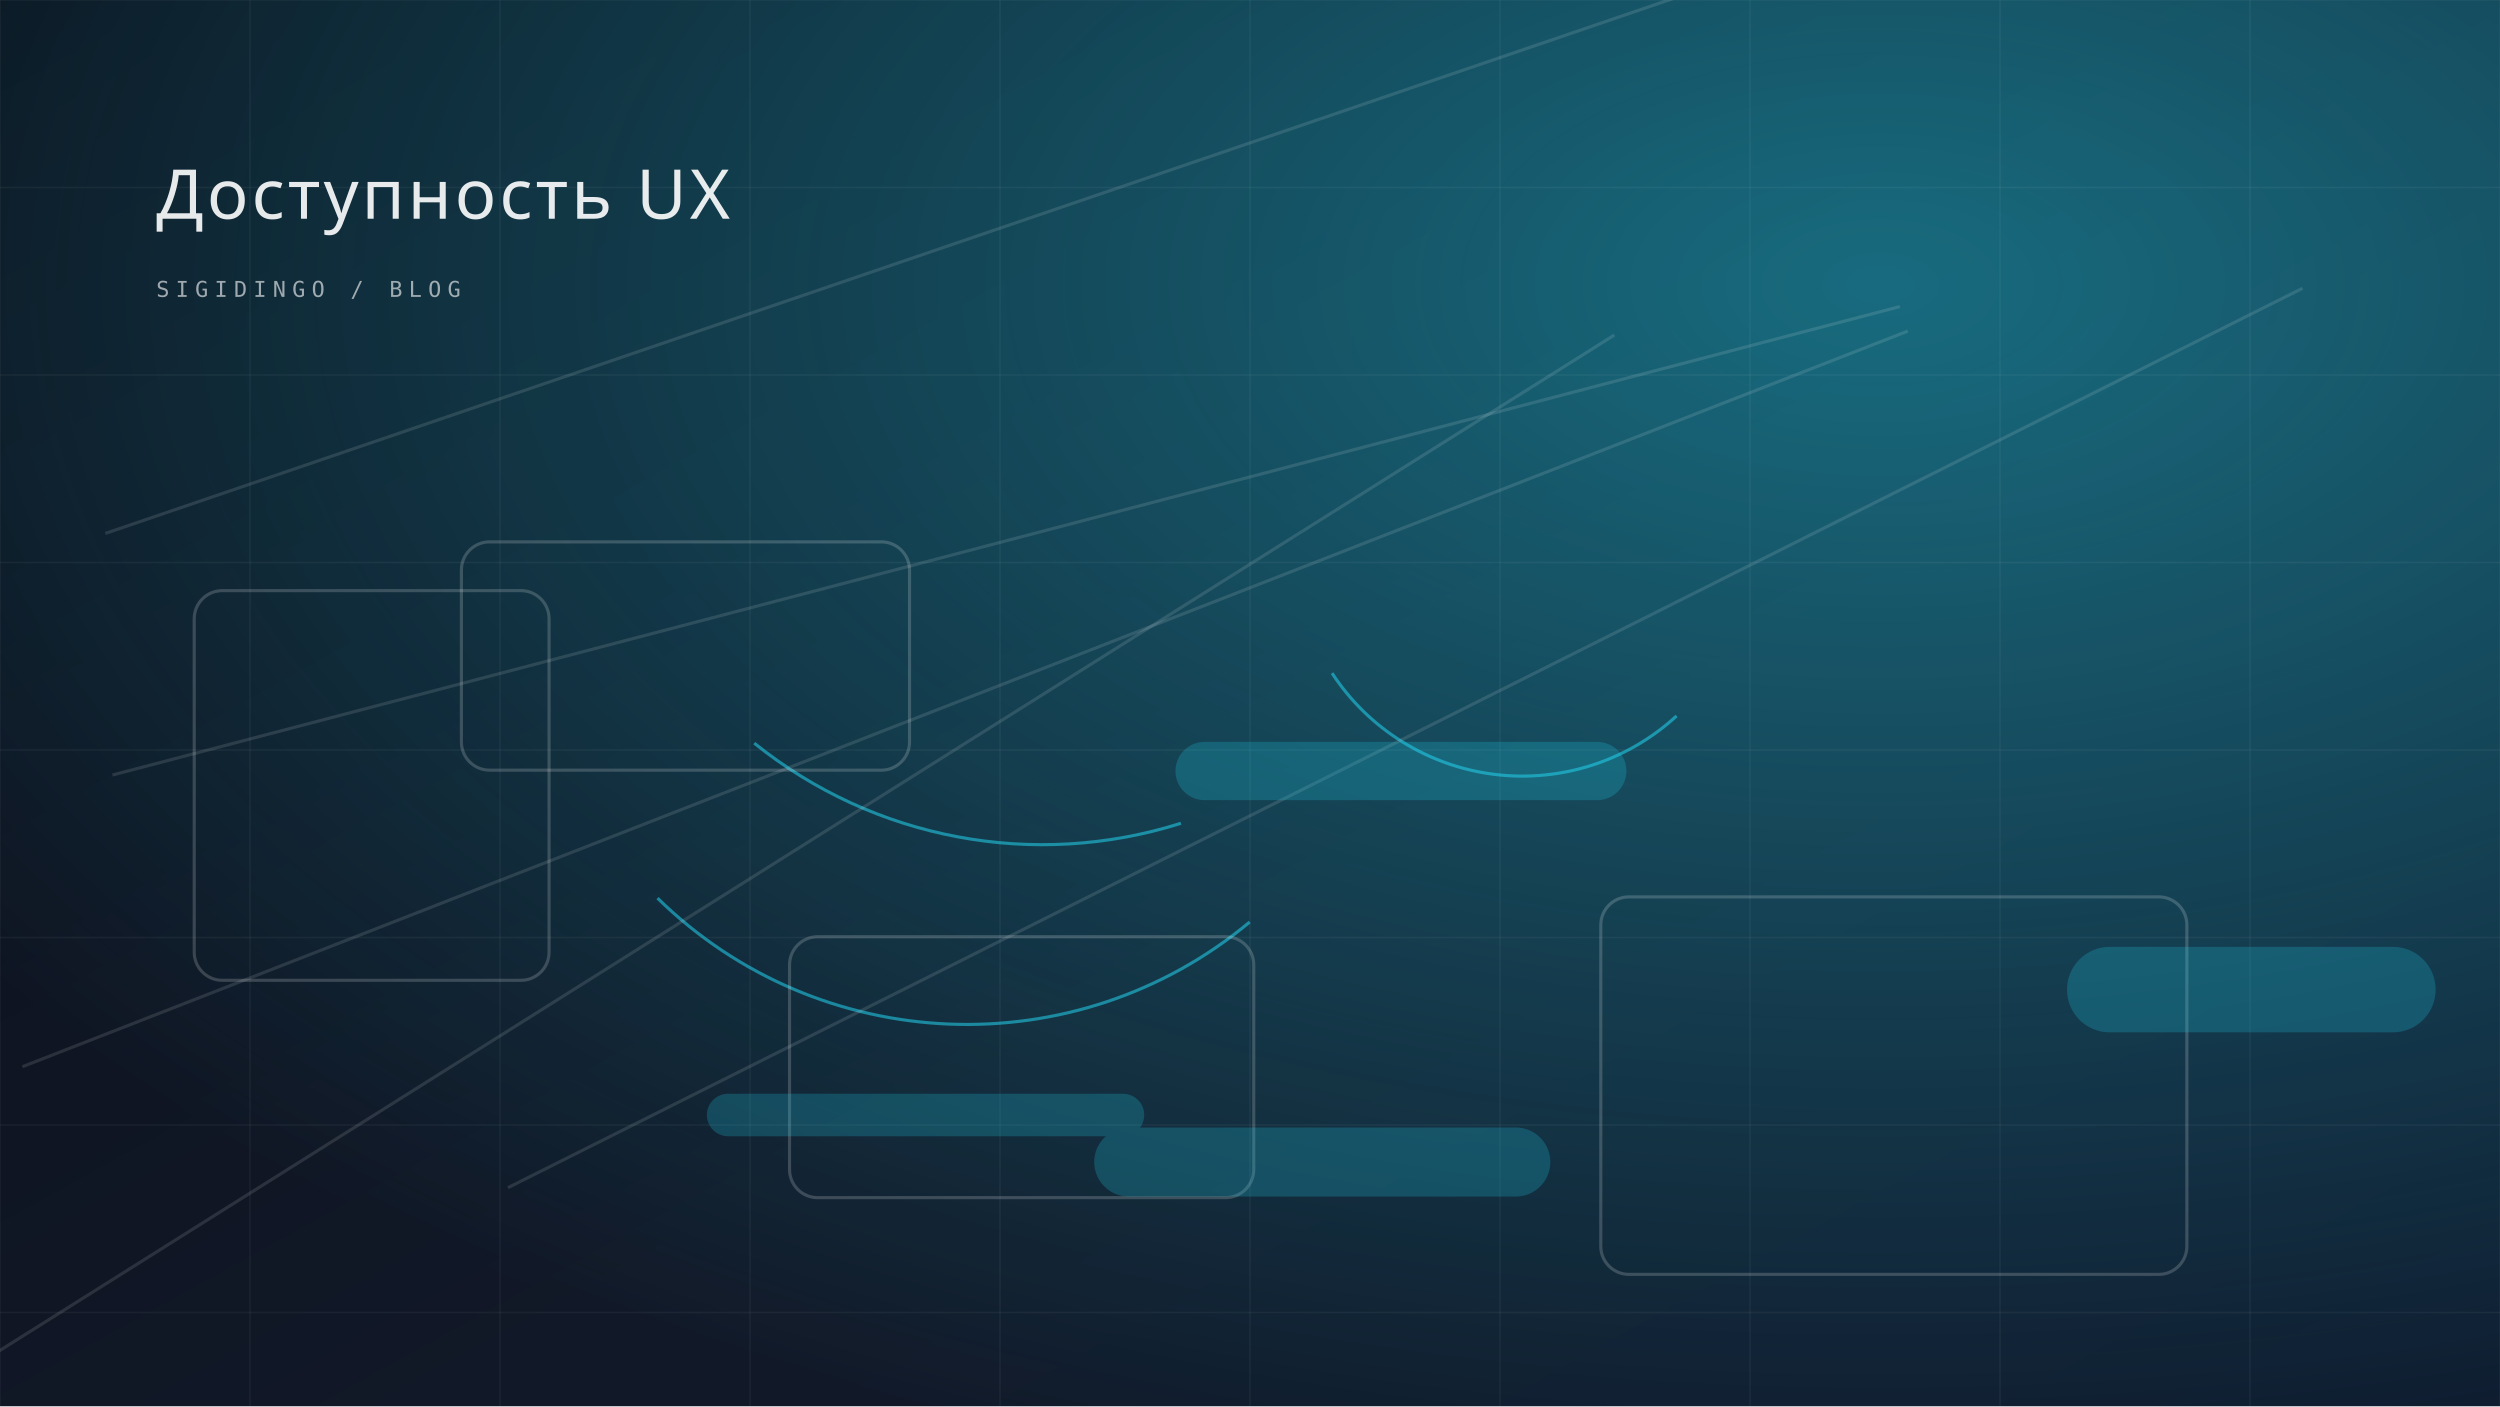
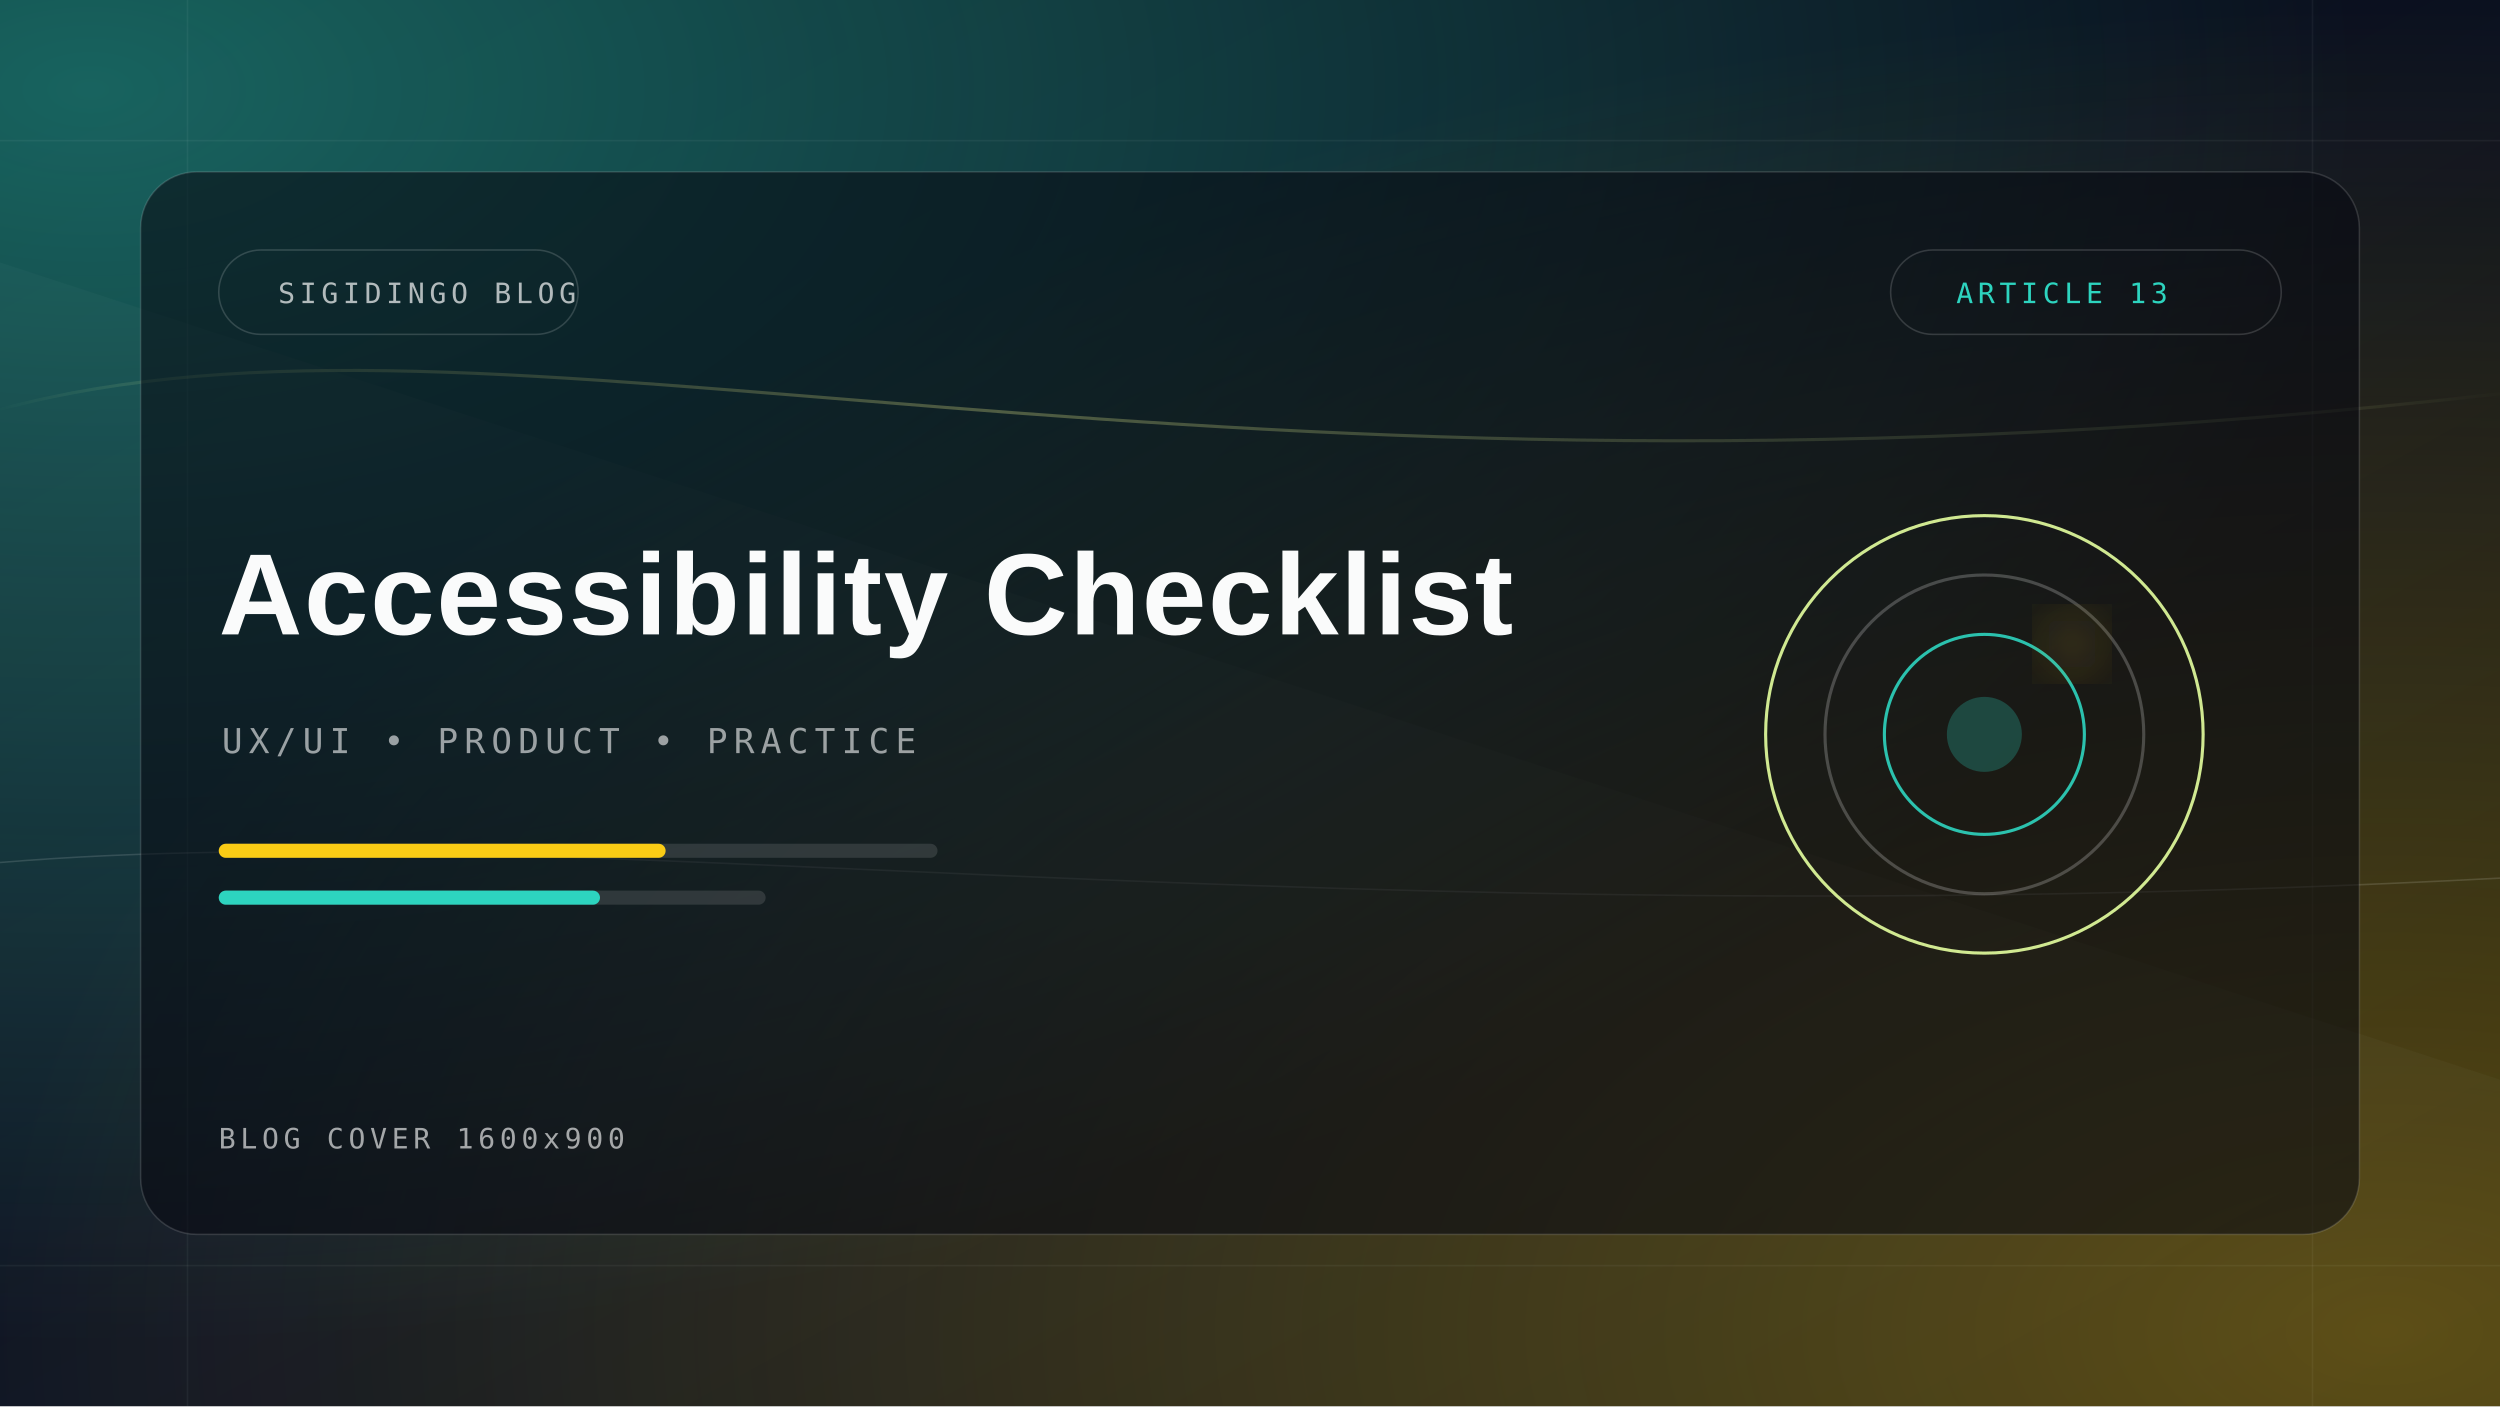
<svg xmlns="http://www.w3.org/2000/svg" width="1600" height="900" viewBox="0 0 1600 900">
  <defs>
-     <linearGradient id="bg-accessibility-checklist" x1="0" y1="0" x2="1" y2="1">
-       <stop offset="0%" stop-color="#0b0f1a" />
-       <stop offset="60%" stop-color="#111827" />
-       <stop offset="100%" stop-color="#0f172a" />
+     <linearGradient id="bg-13" x1="0" y1="0" x2="1" y2="1">
+       <stop offset="0%" stop-color="#070A12" />
+       <stop offset="52%" stop-color="#0B1120" />
+       <stop offset="100%" stop-color="#05070D" />
    </linearGradient>
-     <radialGradient id="glow-accessibility-checklist" cx="0.75" cy="0.2" r="0.9">
-       <stop offset="0%" stop-color="#22d3ee" stop-opacity="0.45" />
-       <stop offset="100%" stop-color="#22d3ee" stop-opacity="0" />
+     <radialGradient id="haloA-13" cx="0.04" cy="0.06" r="0.9">
+       <stop offset="0%" stop-color="#2DD4BF" stop-opacity="0.44" />
+       <stop offset="100%" stop-color="#2DD4BF" stop-opacity="0" />
    </radialGradient>
+     <radialGradient id="haloB-13" cx="0.95" cy="0.95" r="0.95">
+       <stop offset="0%" stop-color="#FACC15" stop-opacity="0.34" />
+       <stop offset="100%" stop-color="#FACC15" stop-opacity="0" />
+     </radialGradient>
+     <linearGradient id="beam-13" x1="0" y1="0" x2="1" y2="0">
+       <stop offset="0%" stop-color="#E4FF9F" stop-opacity="0" />
+       <stop offset="40%" stop-color="#E4FF9F" stop-opacity="0.95" />
+       <stop offset="100%" stop-color="#E4FF9F" stop-opacity="0" />
+     </linearGradient>
+     <filter id="soft-13" x="-20%" y="-20%" width="140%" height="140%">
+       <feGaussianBlur stdDeviation="24" />
+     </filter>
  </defs>
-   <rect width="1600" height="900" fill="url(#bg-accessibility-checklist)" />
-   <rect width="1600" height="900" fill="url(#glow-accessibility-checklist)" />
+   <rect width="1600" height="900" fill="url(#bg-13)" />
+   <rect width="1600" height="900" fill="url(#haloA-13)" />
+   <rect width="1600" height="900" fill="url(#haloB-13)" />
  <g stroke="rgba(255,255,255,0.05)" stroke-width="1">
-     <line x1="0" y1="0" x2="0" y2="900" />
-     <line x1="160" y1="0" x2="160" y2="900" />
-     <line x1="320" y1="0" x2="320" y2="900" />
-     <line x1="480" y1="0" x2="480" y2="900" />
-     <line x1="640" y1="0" x2="640" y2="900" />
-     <line x1="800" y1="0" x2="800" y2="900" />
-     <line x1="960" y1="0" x2="960" y2="900" />
-     <line x1="1120" y1="0" x2="1120" y2="900" />
-     <line x1="1280" y1="0" x2="1280" y2="900" />
-     <line x1="1440" y1="0" x2="1440" y2="900" />
-     <line x1="1600" y1="0" x2="1600" y2="900" />
-     <line x1="0" y1="0" x2="1600" y2="0" />
-     <line x1="0" y1="120" x2="1600" y2="120" />
-     <line x1="0" y1="240" x2="1600" y2="240" />
-     <line x1="0" y1="360" x2="1600" y2="360" />
-     <line x1="0" y1="480" x2="1600" y2="480" />
-     <line x1="0" y1="600" x2="1600" y2="600" />
-     <line x1="0" y1="720" x2="1600" y2="720" />
-     <line x1="0" y1="840" x2="1600" y2="840" />
+     <line x1="0" y1="90" x2="1600" y2="90" />
+     <line x1="0" y1="810" x2="1600" y2="810" />
+     <line x1="120" y1="0" x2="120" y2="900" />
+     <line x1="1480" y1="0" x2="1480" y2="900" />
  </g>
-   <g fill="none" stroke="#22d3ee" stroke-width="2" opacity="0.55">
-     <path d="M 755.8 526.9 A 294.0 294.0 0 0 1 482.7 475.6" />
-     <path d="M 799.8 590.1 A 282.8 282.8 0 0 1 420.8 574.8" />
-     <path d="M 1073.0 458.2 A 145.6 145.6 0 0 1 852.5 430.8" />
+   <g opacity="0.8">
+     <path d="M0 168 L1600 691 L1600 900 L0 900 Z" fill="rgba(255,255,255,0.03)" />
+     <path d="M0 262 C320 176, 760 348, 1600 252" stroke="url(#beam-13)" stroke-width="2" fill="none" />
+     <path d="M0 552 C360 522, 840 602, 1600 562" stroke="rgba(255,255,255,0.17)" stroke-width="1" fill="none" />
  </g>
-   <g stroke="rgba(255,255,255,0.12)" stroke-width="2">
-     <line x1="67.4" y1="341.4" x2="1500.0" y2="-147.4" />
-     <line x1="-4.7" y1="867.2" x2="1033.2" y2="214.4" />
-     <line x1="325.1" y1="760.1" x2="1473.6" y2="184.5" />
-     <line x1="14.3" y1="682.7" x2="1221.0" y2="211.9" />
-     <line x1="72.0" y1="496.0" x2="1215.9" y2="196.2" />
+   <rect x="90" y="110" width="1420" height="680" rx="36" fill="rgba(7,10,18,0.58)" stroke="rgba(255,255,255,0.14)" />
+   <path d="M130 212 H1470" stroke="url(#beam-13)" stroke-width="2" />
+   <path d="M130 690 H1470" stroke="url(#beam-13)" stroke-width="2" />
+   <g fill="none" stroke="rgba(255,255,255,0.16)">
+     <rect x="140" y="160" width="230" height="54" rx="27" />
+     <rect x="1210" y="160" width="250" height="54" rx="27" />
  </g>
-   <g fill="none" stroke="rgba(255,255,255,0.18)" stroke-width="2">
-     <rect x="295.3" y="346.8" width="286.8" height="146.1" rx="18" />
-     <rect x="505.3" y="599.5" width="297.1" height="167.0" rx="18" />
-     <rect x="124.3" y="378.0" width="227.1" height="249.4" rx="18" />
-     <rect x="1024.5" y="574.0" width="375.1" height="241.6" rx="18" />
+   <text x="178" y="194" font-family="Consolas, monospace" font-size="18" letter-spacing="3" fill="rgba(255,255,255,0.68)">SIGIDINGO BLOG</text>
+   <text x="1252" y="194" font-family="Consolas, monospace" font-size="18" letter-spacing="3" fill="#2DD4BF">ARTICLE 13</text>
+   <text x="140" y="406" font-family="Sora, Arial, sans-serif" font-weight="700" font-size="74" letter-spacing="1.2" fill="rgba(255,255,255,0.98)">Accessibility Checklist</text>
+   <text x="142" y="482" font-family="Consolas, monospace" font-size="22" letter-spacing="4" fill="rgba(255,255,255,0.58)">UX/UI  •  PRODUCT  •  PRACTICE</text>
+   <g>
+     <rect x="140" y="540" width="460" height="9" rx="4.5" fill="rgba(255,255,255,0.12)" />
+     <rect x="140" y="540" width="286" height="9" rx="4.5" fill="#FACC15" />
+     <rect x="140" y="570" width="350" height="9" rx="4.5" fill="rgba(255,255,255,0.12)" />
+     <rect x="140" y="570" width="244" height="9" rx="4.5" fill="#2DD4BF" />
  </g>
-   <g fill="#22d3ee" opacity="0.22">
-     <rect x="752.3" y="474.8" width="288.6" height="37.3" rx="18.7" />
-     <rect x="700.3" y="721.6" width="291.9" height="44.2" rx="22.1" />
-     <rect x="1322.9" y="606.0" width="235.9" height="54.7" rx="27.3" />
-     <rect x="452.4" y="700.0" width="279.9" height="27.2" rx="13.6" />
+   <g opacity="0.9">
+     <circle cx="1270" cy="470" r="140" fill="none" stroke="#E4FF9F" stroke-width="2" />
+     <circle cx="1270" cy="470" r="102" fill="none" stroke="rgba(255,255,255,0.24)" stroke-width="2" />
+     <circle cx="1270" cy="470" r="64" fill="none" stroke="#2DD4BF" stroke-width="2" />
+     <circle cx="1270" cy="470" r="24" fill="#2DD4BF" fill-opacity="0.28" />
+     <circle cx="1326" cy="412" r="18" fill="#FACC15" fill-opacity="0.45" filter="url(#soft-13)" />
  </g>
-   <text x="100" y="140" font-family="Sora, sans-serif" font-size="44" fill="rgba(255,255,255,0.9)" letter-spacing="2">Доступность UX</text>
-   <text x="100" y="190" font-family="IBM Plex Mono, monospace" font-size="14" fill="rgba(255,255,255,0.6)" letter-spacing="4">SIGIDINGO / BLOG</text>
+   <text x="140" y="735" font-family="Consolas, monospace" font-size="18" letter-spacing="3" fill="rgba(255,255,255,0.62)">BLOG COVER 1600x900</text>
</svg>
